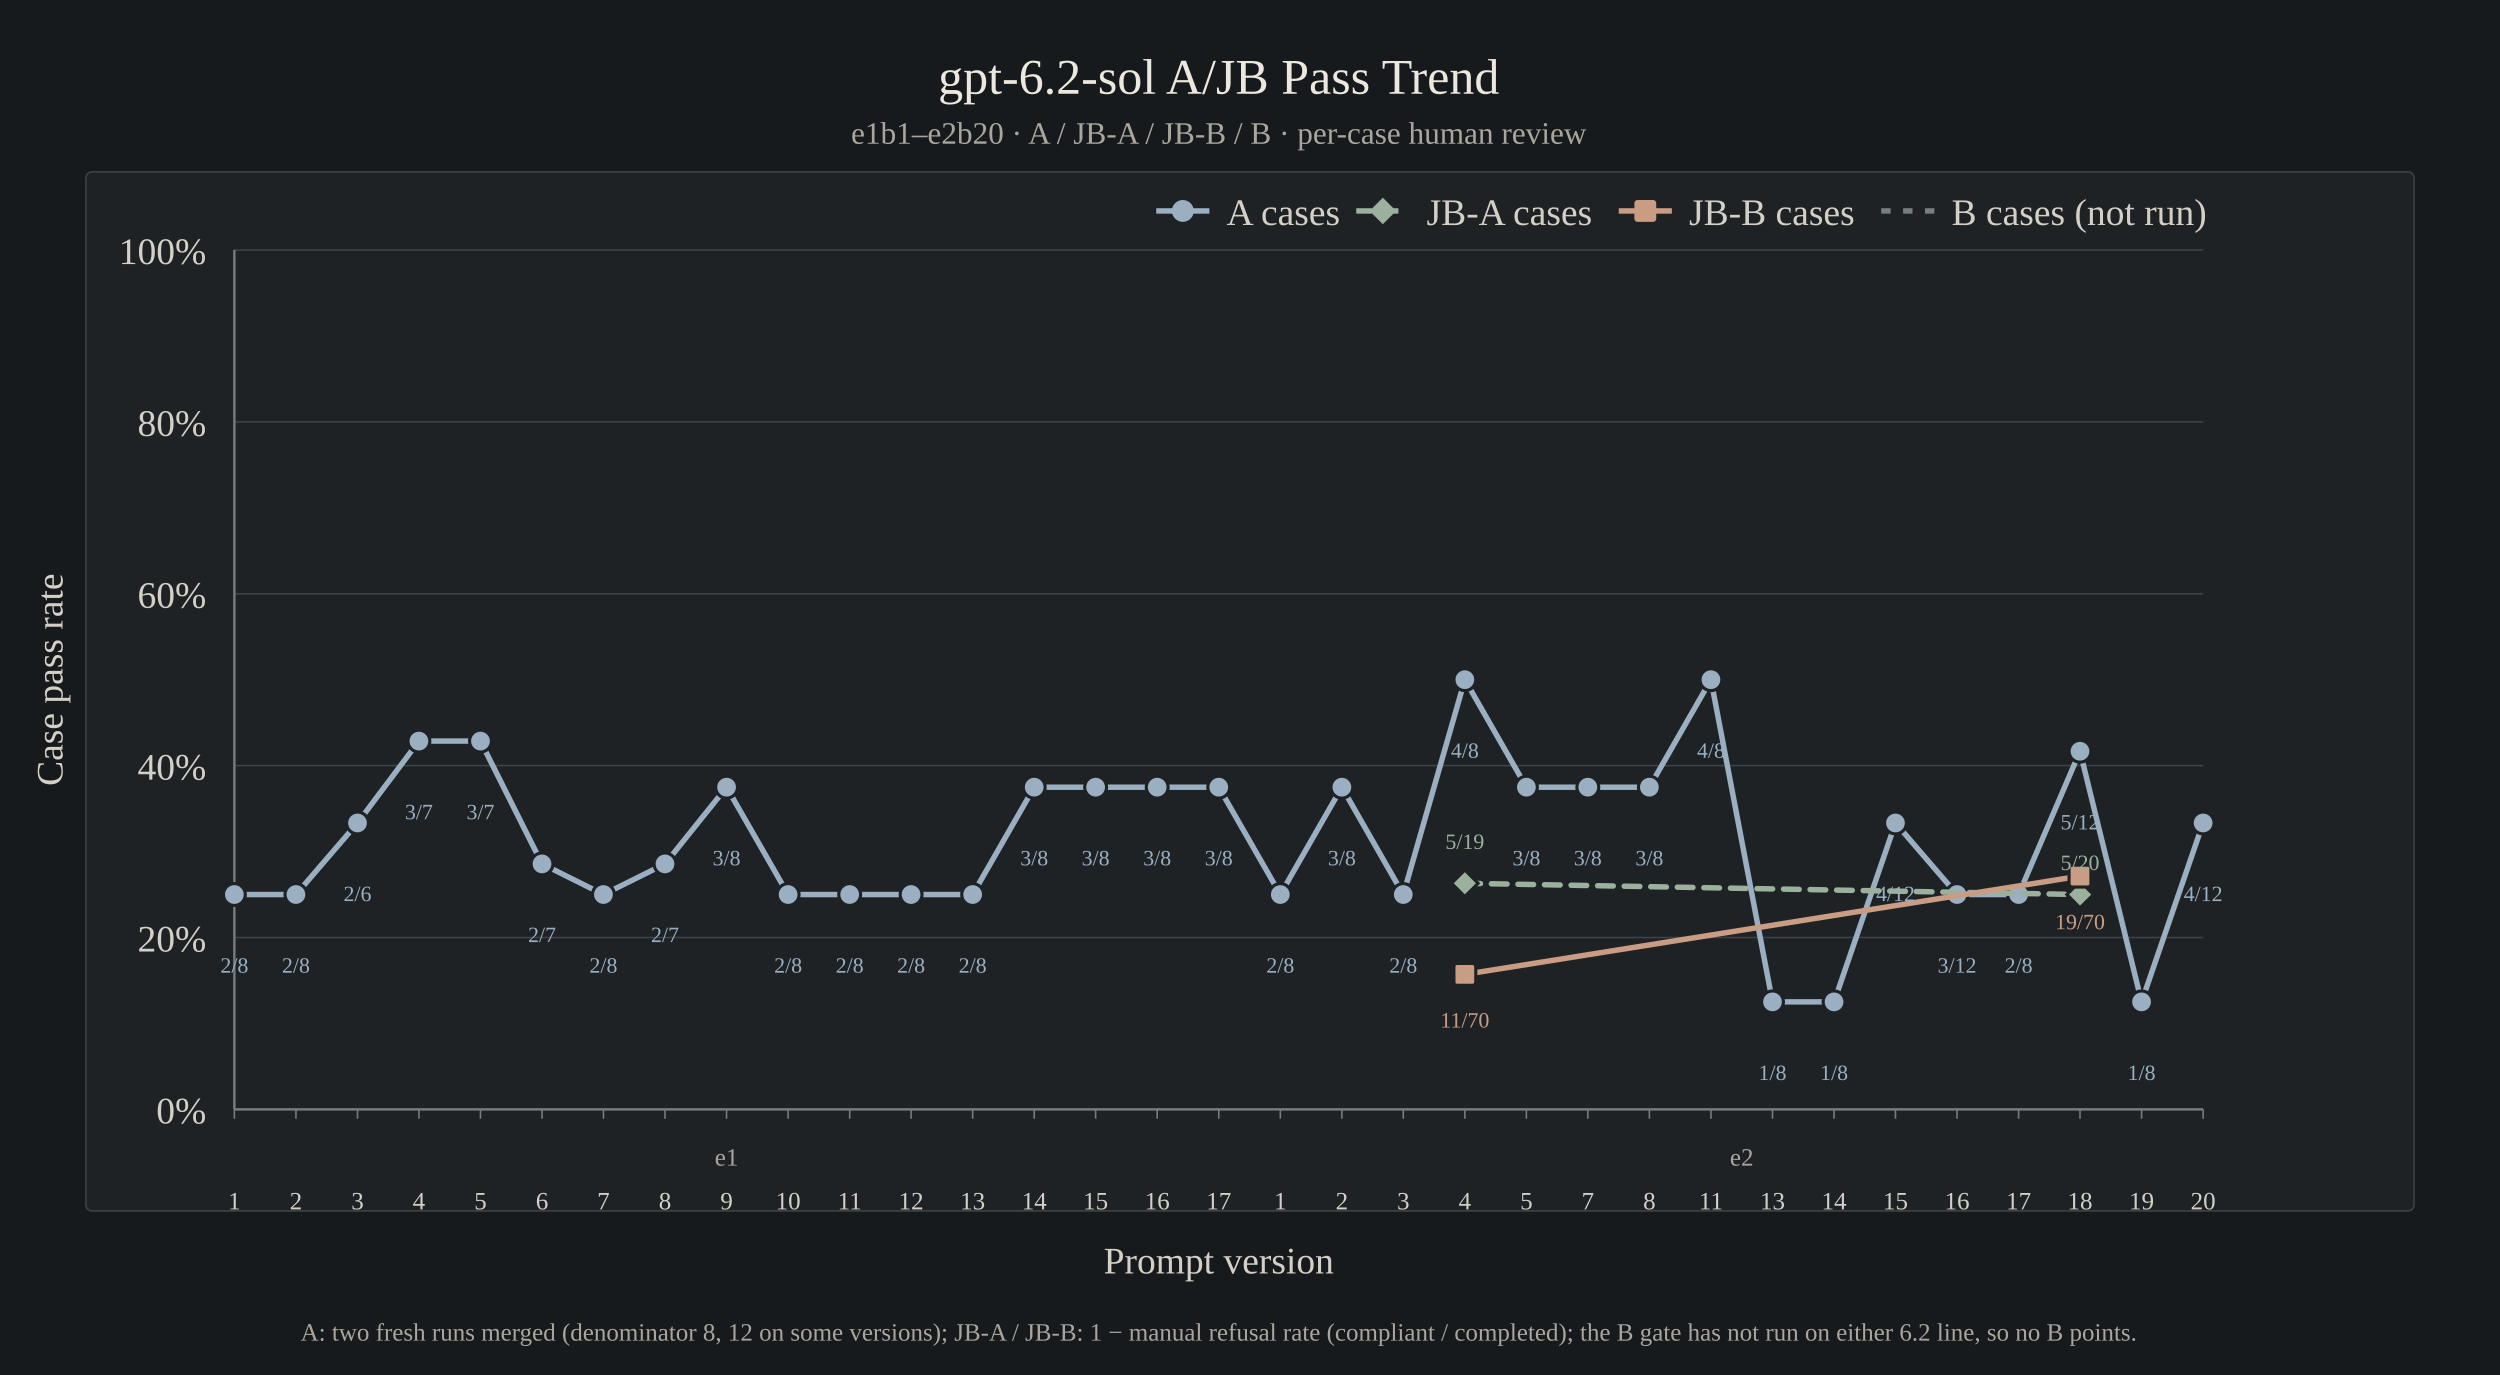
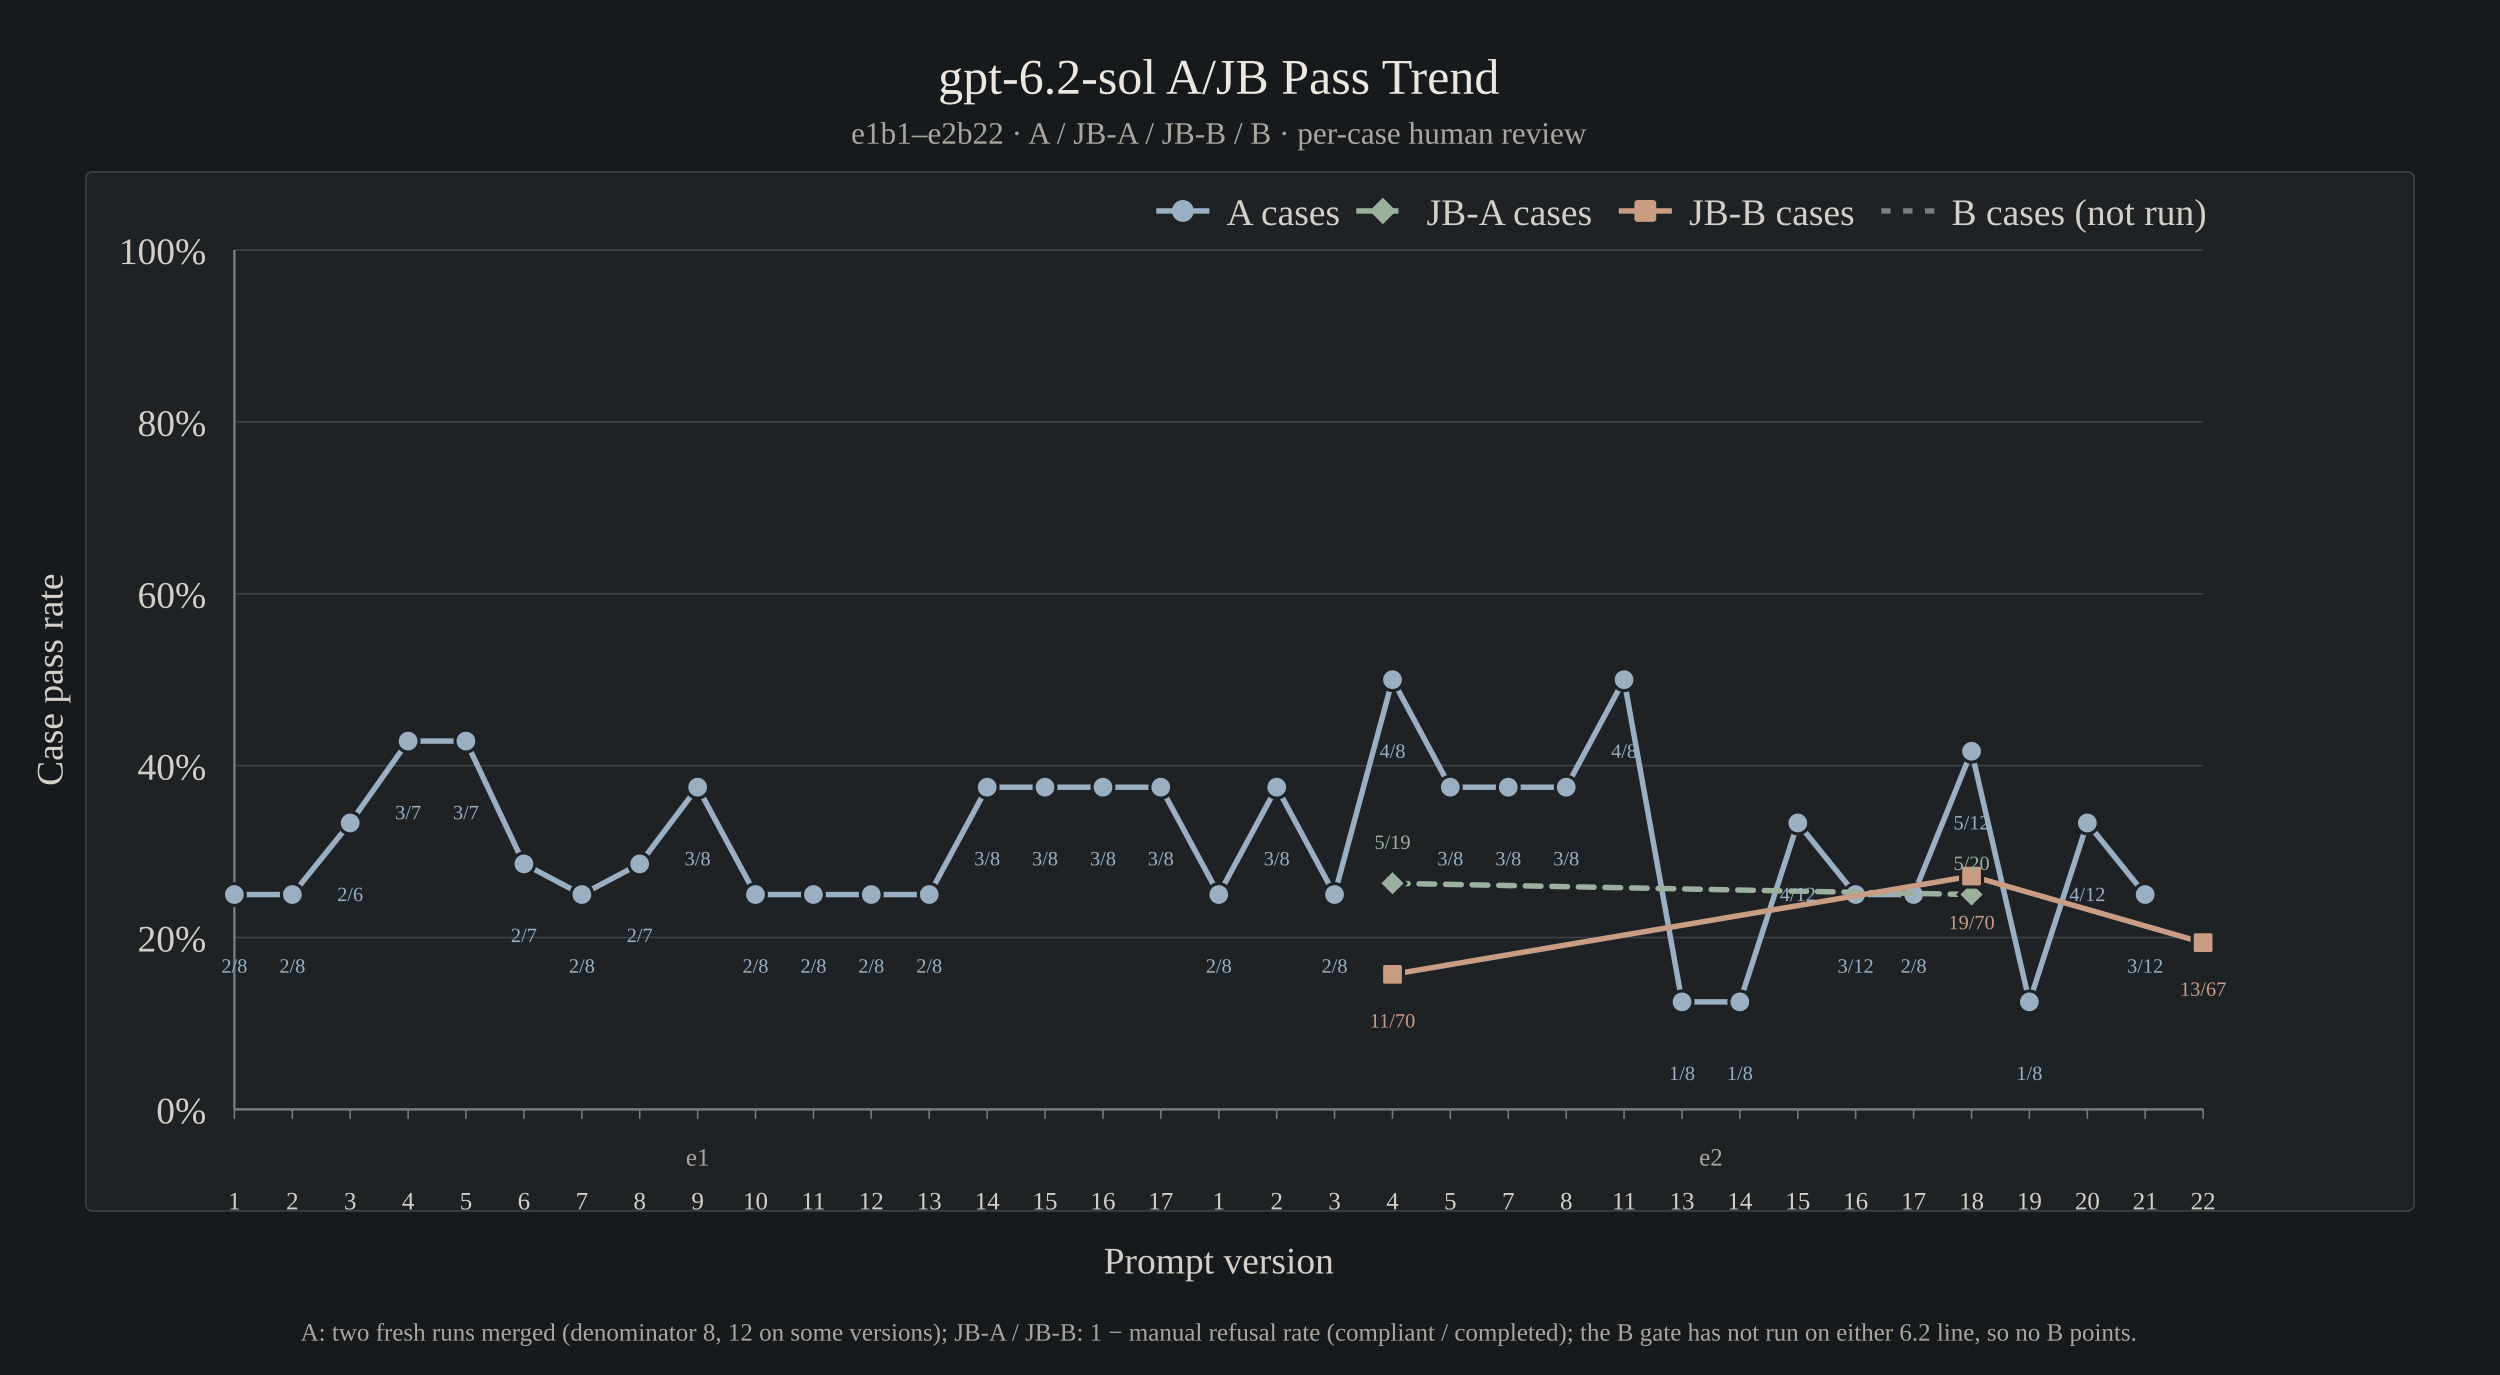
<svg xmlns="http://www.w3.org/2000/svg" width="1600" height="880" viewBox="0 0 1600 880" role="img" aria-labelledby="title desc">
  <rect width="1600" height="880" fill="#171A1D" />
  <rect x="55" y="110" width="1490" height="665" rx="4" fill="#1E2225" stroke="#3D4346" />
  <g font-family="Charter,Georgia,Times New Roman,STSong,Songti SC,Noto Serif CJK SC,serif">
    <text x="780" y="60" text-anchor="middle" font-size="32" font-weight="500" fill="#ECE8DF">gpt-6.2-sol A/JB Pass Trend</text>
-     <text x="780" y="92" text-anchor="middle" font-size="20" fill="#AAA69E">e1b1–e2b20 · A / JB-A / JB-B / B · per-case human review</text>
+     <text x="780" y="92" text-anchor="middle" font-size="20" fill="#AAA69E">e1b1–e2b22 · A / JB-A / JB-B / B · per-case human review</text>
    <line x1="150.0" y1="710.0" x2="1410.0" y2="710.0" stroke="#3D4346" stroke-width="1" />
    <text x="132" y="719.0" text-anchor="end" font-size="24" fill="#D4D0C7">0%</text>
    <line x1="150.0" y1="600.0" x2="1410.0" y2="600.0" stroke="#3D4346" stroke-width="1" />
    <text x="132" y="609.0" text-anchor="end" font-size="24" fill="#D4D0C7">20%</text>
    <line x1="150.0" y1="490.0" x2="1410.0" y2="490.0" stroke="#3D4346" stroke-width="1" />
    <text x="132" y="499.0" text-anchor="end" font-size="24" fill="#D4D0C7">40%</text>
    <line x1="150.0" y1="380.0" x2="1410.0" y2="380.0" stroke="#3D4346" stroke-width="1" />
    <text x="132" y="389.0" text-anchor="end" font-size="24" fill="#D4D0C7">60%</text>
    <line x1="150.0" y1="270.0" x2="1410.0" y2="270.0" stroke="#3D4346" stroke-width="1" />
    <text x="132" y="279.0" text-anchor="end" font-size="24" fill="#D4D0C7">80%</text>
    <line x1="150.0" y1="160.0" x2="1410.0" y2="160.0" stroke="#3D4346" stroke-width="1" />
    <text x="132" y="169.0" text-anchor="end" font-size="24" fill="#D4D0C7">100%</text>
    <line x1="150.0" y1="160.0" x2="150.0" y2="710.0" stroke="#777E81" stroke-width="1.5" />
    <line x1="150.0" y1="710.0" x2="1410.0" y2="710.0" stroke="#777E81" stroke-width="1.5" />
    <line x1="150.0" y1="710.0" x2="150.0" y2="716" stroke="#777E81" />
    <text x="150.0" y="774" text-anchor="middle" font-size="16" fill="#D4D0C7">1</text>
-     <line x1="189.4" y1="710.0" x2="189.4" y2="716" stroke="#777E81" />
-     <text x="189.4" y="774" text-anchor="middle" font-size="16" fill="#D4D0C7">2</text>
-     <line x1="228.8" y1="710.0" x2="228.8" y2="716" stroke="#777E81" />
-     <text x="228.8" y="774" text-anchor="middle" font-size="16" fill="#D4D0C7">3</text>
-     <line x1="268.1" y1="710.0" x2="268.1" y2="716" stroke="#777E81" />
-     <text x="268.1" y="774" text-anchor="middle" font-size="16" fill="#D4D0C7">4</text>
-     <line x1="307.5" y1="710.0" x2="307.5" y2="716" stroke="#777E81" />
-     <text x="307.5" y="774" text-anchor="middle" font-size="16" fill="#D4D0C7">5</text>
-     <line x1="346.9" y1="710.0" x2="346.9" y2="716" stroke="#777E81" />
-     <text x="346.9" y="774" text-anchor="middle" font-size="16" fill="#D4D0C7">6</text>
-     <line x1="386.2" y1="710.0" x2="386.2" y2="716" stroke="#777E81" />
-     <text x="386.2" y="774" text-anchor="middle" font-size="16" fill="#D4D0C7">7</text>
-     <line x1="425.6" y1="710.0" x2="425.6" y2="716" stroke="#777E81" />
-     <text x="425.6" y="774" text-anchor="middle" font-size="16" fill="#D4D0C7">8</text>
-     <line x1="465.0" y1="710.0" x2="465.0" y2="716" stroke="#777E81" />
-     <text x="465.0" y="774" text-anchor="middle" font-size="16" fill="#D4D0C7">9</text>
-     <line x1="504.4" y1="710.0" x2="504.4" y2="716" stroke="#777E81" />
-     <text x="504.4" y="774" text-anchor="middle" font-size="16" fill="#D4D0C7">10</text>
-     <line x1="543.8" y1="710.0" x2="543.8" y2="716" stroke="#777E81" />
-     <text x="543.8" y="774" text-anchor="middle" font-size="16" fill="#D4D0C7">11</text>
-     <line x1="583.1" y1="710.0" x2="583.1" y2="716" stroke="#777E81" />
-     <text x="583.1" y="774" text-anchor="middle" font-size="16" fill="#D4D0C7">12</text>
-     <line x1="622.5" y1="710.0" x2="622.5" y2="716" stroke="#777E81" />
-     <text x="622.5" y="774" text-anchor="middle" font-size="16" fill="#D4D0C7">13</text>
-     <line x1="661.9" y1="710.0" x2="661.9" y2="716" stroke="#777E81" />
-     <text x="661.9" y="774" text-anchor="middle" font-size="16" fill="#D4D0C7">14</text>
-     <line x1="701.2" y1="710.0" x2="701.2" y2="716" stroke="#777E81" />
-     <text x="701.2" y="774" text-anchor="middle" font-size="16" fill="#D4D0C7">15</text>
-     <line x1="740.6" y1="710.0" x2="740.6" y2="716" stroke="#777E81" />
-     <text x="740.6" y="774" text-anchor="middle" font-size="16" fill="#D4D0C7">16</text>
+     <line x1="187.1" y1="710.0" x2="187.1" y2="716" stroke="#777E81" />
+     <text x="187.1" y="774" text-anchor="middle" font-size="16" fill="#D4D0C7">2</text>
+     <line x1="224.1" y1="710.0" x2="224.1" y2="716" stroke="#777E81" />
+     <text x="224.1" y="774" text-anchor="middle" font-size="16" fill="#D4D0C7">3</text>
+     <line x1="261.2" y1="710.0" x2="261.2" y2="716" stroke="#777E81" />
+     <text x="261.2" y="774" text-anchor="middle" font-size="16" fill="#D4D0C7">4</text>
+     <line x1="298.2" y1="710.0" x2="298.2" y2="716" stroke="#777E81" />
+     <text x="298.2" y="774" text-anchor="middle" font-size="16" fill="#D4D0C7">5</text>
+     <line x1="335.3" y1="710.0" x2="335.3" y2="716" stroke="#777E81" />
+     <text x="335.3" y="774" text-anchor="middle" font-size="16" fill="#D4D0C7">6</text>
+     <line x1="372.4" y1="710.0" x2="372.4" y2="716" stroke="#777E81" />
+     <text x="372.4" y="774" text-anchor="middle" font-size="16" fill="#D4D0C7">7</text>
+     <line x1="409.4" y1="710.0" x2="409.4" y2="716" stroke="#777E81" />
+     <text x="409.4" y="774" text-anchor="middle" font-size="16" fill="#D4D0C7">8</text>
+     <line x1="446.5" y1="710.0" x2="446.5" y2="716" stroke="#777E81" />
+     <text x="446.5" y="774" text-anchor="middle" font-size="16" fill="#D4D0C7">9</text>
+     <line x1="483.5" y1="710.0" x2="483.5" y2="716" stroke="#777E81" />
+     <text x="483.5" y="774" text-anchor="middle" font-size="16" fill="#D4D0C7">10</text>
+     <line x1="520.6" y1="710.0" x2="520.6" y2="716" stroke="#777E81" />
+     <text x="520.6" y="774" text-anchor="middle" font-size="16" fill="#D4D0C7">11</text>
+     <line x1="557.6" y1="710.0" x2="557.6" y2="716" stroke="#777E81" />
+     <text x="557.6" y="774" text-anchor="middle" font-size="16" fill="#D4D0C7">12</text>
+     <line x1="594.7" y1="710.0" x2="594.7" y2="716" stroke="#777E81" />
+     <text x="594.7" y="774" text-anchor="middle" font-size="16" fill="#D4D0C7">13</text>
+     <line x1="631.8" y1="710.0" x2="631.8" y2="716" stroke="#777E81" />
+     <text x="631.8" y="774" text-anchor="middle" font-size="16" fill="#D4D0C7">14</text>
+     <line x1="668.8" y1="710.0" x2="668.8" y2="716" stroke="#777E81" />
+     <text x="668.8" y="774" text-anchor="middle" font-size="16" fill="#D4D0C7">15</text>
+     <line x1="705.9" y1="710.0" x2="705.9" y2="716" stroke="#777E81" />
+     <text x="705.9" y="774" text-anchor="middle" font-size="16" fill="#D4D0C7">16</text>
+     <line x1="742.9" y1="710.0" x2="742.9" y2="716" stroke="#777E81" />
+     <text x="742.9" y="774" text-anchor="middle" font-size="16" fill="#D4D0C7">17</text>
    <line x1="780.0" y1="710.0" x2="780.0" y2="716" stroke="#777E81" />
-     <text x="780.0" y="774" text-anchor="middle" font-size="16" fill="#D4D0C7">17</text>
-     <line x1="819.4" y1="710.0" x2="819.4" y2="716" stroke="#777E81" />
-     <text x="819.4" y="774" text-anchor="middle" font-size="16" fill="#D4D0C7">1</text>
-     <line x1="858.8" y1="710.0" x2="858.8" y2="716" stroke="#777E81" />
-     <text x="858.8" y="774" text-anchor="middle" font-size="16" fill="#D4D0C7">2</text>
-     <line x1="898.1" y1="710.0" x2="898.1" y2="716" stroke="#777E81" />
-     <text x="898.1" y="774" text-anchor="middle" font-size="16" fill="#D4D0C7">3</text>
-     <line x1="937.5" y1="710.0" x2="937.5" y2="716" stroke="#777E81" />
-     <text x="937.5" y="774" text-anchor="middle" font-size="16" fill="#D4D0C7">4</text>
-     <line x1="976.9" y1="710.0" x2="976.9" y2="716" stroke="#777E81" />
-     <text x="976.9" y="774" text-anchor="middle" font-size="16" fill="#D4D0C7">5</text>
-     <line x1="1016.2" y1="710.0" x2="1016.2" y2="716" stroke="#777E81" />
-     <text x="1016.2" y="774" text-anchor="middle" font-size="16" fill="#D4D0C7">7</text>
-     <line x1="1055.6" y1="710.0" x2="1055.6" y2="716" stroke="#777E81" />
-     <text x="1055.6" y="774" text-anchor="middle" font-size="16" fill="#D4D0C7">8</text>
-     <line x1="1095.0" y1="710.0" x2="1095.0" y2="716" stroke="#777E81" />
-     <text x="1095.0" y="774" text-anchor="middle" font-size="16" fill="#D4D0C7">11</text>
-     <line x1="1134.4" y1="710.0" x2="1134.4" y2="716" stroke="#777E81" />
-     <text x="1134.4" y="774" text-anchor="middle" font-size="16" fill="#D4D0C7">13</text>
-     <line x1="1173.8" y1="710.0" x2="1173.8" y2="716" stroke="#777E81" />
-     <text x="1173.8" y="774" text-anchor="middle" font-size="16" fill="#D4D0C7">14</text>
-     <line x1="1213.1" y1="710.0" x2="1213.1" y2="716" stroke="#777E81" />
-     <text x="1213.1" y="774" text-anchor="middle" font-size="16" fill="#D4D0C7">15</text>
-     <line x1="1252.5" y1="710.0" x2="1252.5" y2="716" stroke="#777E81" />
-     <text x="1252.5" y="774" text-anchor="middle" font-size="16" fill="#D4D0C7">16</text>
-     <line x1="1291.9" y1="710.0" x2="1291.9" y2="716" stroke="#777E81" />
-     <text x="1291.9" y="774" text-anchor="middle" font-size="16" fill="#D4D0C7">17</text>
-     <line x1="1331.2" y1="710.0" x2="1331.2" y2="716" stroke="#777E81" />
-     <text x="1331.2" y="774" text-anchor="middle" font-size="16" fill="#D4D0C7">18</text>
-     <line x1="1370.6" y1="710.0" x2="1370.6" y2="716" stroke="#777E81" />
-     <text x="1370.6" y="774" text-anchor="middle" font-size="16" fill="#D4D0C7">19</text>
+     <text x="780.0" y="774" text-anchor="middle" font-size="16" fill="#D4D0C7">1</text>
+     <line x1="817.1" y1="710.0" x2="817.1" y2="716" stroke="#777E81" />
+     <text x="817.1" y="774" text-anchor="middle" font-size="16" fill="#D4D0C7">2</text>
+     <line x1="854.1" y1="710.0" x2="854.1" y2="716" stroke="#777E81" />
+     <text x="854.1" y="774" text-anchor="middle" font-size="16" fill="#D4D0C7">3</text>
+     <line x1="891.2" y1="710.0" x2="891.2" y2="716" stroke="#777E81" />
+     <text x="891.2" y="774" text-anchor="middle" font-size="16" fill="#D4D0C7">4</text>
+     <line x1="928.2" y1="710.0" x2="928.2" y2="716" stroke="#777E81" />
+     <text x="928.2" y="774" text-anchor="middle" font-size="16" fill="#D4D0C7">5</text>
+     <line x1="965.3" y1="710.0" x2="965.3" y2="716" stroke="#777E81" />
+     <text x="965.3" y="774" text-anchor="middle" font-size="16" fill="#D4D0C7">7</text>
+     <line x1="1002.4" y1="710.0" x2="1002.4" y2="716" stroke="#777E81" />
+     <text x="1002.4" y="774" text-anchor="middle" font-size="16" fill="#D4D0C7">8</text>
+     <line x1="1039.4" y1="710.0" x2="1039.4" y2="716" stroke="#777E81" />
+     <text x="1039.4" y="774" text-anchor="middle" font-size="16" fill="#D4D0C7">11</text>
+     <line x1="1076.5" y1="710.0" x2="1076.5" y2="716" stroke="#777E81" />
+     <text x="1076.5" y="774" text-anchor="middle" font-size="16" fill="#D4D0C7">13</text>
+     <line x1="1113.5" y1="710.0" x2="1113.5" y2="716" stroke="#777E81" />
+     <text x="1113.5" y="774" text-anchor="middle" font-size="16" fill="#D4D0C7">14</text>
+     <line x1="1150.6" y1="710.0" x2="1150.6" y2="716" stroke="#777E81" />
+     <text x="1150.6" y="774" text-anchor="middle" font-size="16" fill="#D4D0C7">15</text>
+     <line x1="1187.6" y1="710.0" x2="1187.6" y2="716" stroke="#777E81" />
+     <text x="1187.6" y="774" text-anchor="middle" font-size="16" fill="#D4D0C7">16</text>
+     <line x1="1224.7" y1="710.0" x2="1224.7" y2="716" stroke="#777E81" />
+     <text x="1224.7" y="774" text-anchor="middle" font-size="16" fill="#D4D0C7">17</text>
+     <line x1="1261.8" y1="710.0" x2="1261.8" y2="716" stroke="#777E81" />
+     <text x="1261.8" y="774" text-anchor="middle" font-size="16" fill="#D4D0C7">18</text>
+     <line x1="1298.8" y1="710.0" x2="1298.8" y2="716" stroke="#777E81" />
+     <text x="1298.8" y="774" text-anchor="middle" font-size="16" fill="#D4D0C7">19</text>
+     <line x1="1335.9" y1="710.0" x2="1335.9" y2="716" stroke="#777E81" />
+     <text x="1335.9" y="774" text-anchor="middle" font-size="16" fill="#D4D0C7">20</text>
+     <line x1="1372.9" y1="710.0" x2="1372.9" y2="716" stroke="#777E81" />
+     <text x="1372.9" y="774" text-anchor="middle" font-size="16" fill="#D4D0C7">21</text>
    <line x1="1410.0" y1="710.0" x2="1410.0" y2="716" stroke="#777E81" />
-     <text x="1410.0" y="774" text-anchor="middle" font-size="16" fill="#D4D0C7">20</text>
-     <text x="465.0" y="746" text-anchor="middle" font-size="16" fill="#AAA69E">e1</text>
-     <text x="1114.7" y="746" text-anchor="middle" font-size="16" fill="#AAA69E">e2</text>
+     <text x="1410.0" y="774" text-anchor="middle" font-size="16" fill="#D4D0C7">22</text>
+     <text x="446.5" y="746" text-anchor="middle" font-size="16" fill="#AAA69E">e1</text>
+     <text x="1095.0" y="746" text-anchor="middle" font-size="16" fill="#AAA69E">e2</text>
    <text x="780" y="815" text-anchor="middle" font-size="24" fill="#D4D0C7">Prompt version</text>
    <text x="40" y="435" transform="rotate(-90 40 435)" text-anchor="middle" font-size="24" fill="#D4D0C7">Case pass rate</text>
-     <polyline points="150.0,572.5 189.4,572.5 228.8,526.7 268.1,474.3 307.5,474.3 346.9,552.9 386.2,572.5 425.6,552.9 465.0,503.8 504.4,572.5 543.8,572.5 583.1,572.5 622.5,572.5 661.9,503.8 701.2,503.8 740.6,503.8 780.0,503.8 819.4,572.5 858.8,503.8 898.1,572.5 937.5,435.0 976.9,503.8 1016.2,503.8 1055.6,503.8 1095.0,435.0 1134.4,641.2 1173.8,641.2 1213.1,526.7 1252.5,572.5 1291.9,572.5 1331.2,480.8 1370.6,641.2 1410.0,526.7" fill="none" stroke="#9AAFC2" stroke-width="3.5" stroke-linecap="round" stroke-linejoin="round" />
+     <polyline points="150.0,572.5 187.1,572.5 224.1,526.7 261.2,474.3 298.2,474.3 335.3,552.9 372.4,572.5 409.4,552.9 446.5,503.8 483.5,572.5 520.6,572.5 557.6,572.5 594.7,572.5 631.8,503.8 668.8,503.8 705.9,503.8 742.9,503.8 780.0,572.5 817.1,503.8 854.1,572.5 891.2,435.0 928.2,503.8 965.3,503.8 1002.4,503.8 1039.4,435.0 1076.5,641.2 1113.5,641.2 1150.6,526.7 1187.6,572.5 1224.7,572.5 1261.8,480.8 1298.8,641.2 1335.9,526.7 1372.9,572.5" fill="none" stroke="#9AAFC2" stroke-width="3.5" stroke-linecap="round" stroke-linejoin="round" />
    <circle cx="150.0" cy="572.5" r="7" fill="#9AAFC2" stroke="#1E2225" stroke-width="2" />
-     <circle cx="189.4" cy="572.5" r="7" fill="#9AAFC2" stroke="#1E2225" stroke-width="2" />
-     <circle cx="228.8" cy="526.7" r="7" fill="#9AAFC2" stroke="#1E2225" stroke-width="2" />
-     <circle cx="268.1" cy="474.3" r="7" fill="#9AAFC2" stroke="#1E2225" stroke-width="2" />
-     <circle cx="307.5" cy="474.3" r="7" fill="#9AAFC2" stroke="#1E2225" stroke-width="2" />
-     <circle cx="346.9" cy="552.9" r="7" fill="#9AAFC2" stroke="#1E2225" stroke-width="2" />
-     <circle cx="386.2" cy="572.5" r="7" fill="#9AAFC2" stroke="#1E2225" stroke-width="2" />
-     <circle cx="425.6" cy="552.9" r="7" fill="#9AAFC2" stroke="#1E2225" stroke-width="2" />
-     <circle cx="465.0" cy="503.8" r="7" fill="#9AAFC2" stroke="#1E2225" stroke-width="2" />
-     <circle cx="504.4" cy="572.5" r="7" fill="#9AAFC2" stroke="#1E2225" stroke-width="2" />
-     <circle cx="543.8" cy="572.5" r="7" fill="#9AAFC2" stroke="#1E2225" stroke-width="2" />
-     <circle cx="583.1" cy="572.5" r="7" fill="#9AAFC2" stroke="#1E2225" stroke-width="2" />
-     <circle cx="622.5" cy="572.5" r="7" fill="#9AAFC2" stroke="#1E2225" stroke-width="2" />
-     <circle cx="661.9" cy="503.8" r="7" fill="#9AAFC2" stroke="#1E2225" stroke-width="2" />
-     <circle cx="701.2" cy="503.8" r="7" fill="#9AAFC2" stroke="#1E2225" stroke-width="2" />
-     <circle cx="740.6" cy="503.8" r="7" fill="#9AAFC2" stroke="#1E2225" stroke-width="2" />
-     <circle cx="780.0" cy="503.8" r="7" fill="#9AAFC2" stroke="#1E2225" stroke-width="2" />
-     <circle cx="819.4" cy="572.5" r="7" fill="#9AAFC2" stroke="#1E2225" stroke-width="2" />
-     <circle cx="858.8" cy="503.8" r="7" fill="#9AAFC2" stroke="#1E2225" stroke-width="2" />
-     <circle cx="898.1" cy="572.5" r="7" fill="#9AAFC2" stroke="#1E2225" stroke-width="2" />
-     <circle cx="937.5" cy="435.0" r="7" fill="#9AAFC2" stroke="#1E2225" stroke-width="2" />
-     <circle cx="976.9" cy="503.8" r="7" fill="#9AAFC2" stroke="#1E2225" stroke-width="2" />
-     <circle cx="1016.2" cy="503.8" r="7" fill="#9AAFC2" stroke="#1E2225" stroke-width="2" />
-     <circle cx="1055.6" cy="503.8" r="7" fill="#9AAFC2" stroke="#1E2225" stroke-width="2" />
-     <circle cx="1095.0" cy="435.0" r="7" fill="#9AAFC2" stroke="#1E2225" stroke-width="2" />
-     <circle cx="1134.4" cy="641.2" r="7" fill="#9AAFC2" stroke="#1E2225" stroke-width="2" />
-     <circle cx="1173.8" cy="641.2" r="7" fill="#9AAFC2" stroke="#1E2225" stroke-width="2" />
-     <circle cx="1213.1" cy="526.7" r="7" fill="#9AAFC2" stroke="#1E2225" stroke-width="2" />
-     <circle cx="1252.5" cy="572.5" r="7" fill="#9AAFC2" stroke="#1E2225" stroke-width="2" />
-     <circle cx="1291.9" cy="572.5" r="7" fill="#9AAFC2" stroke="#1E2225" stroke-width="2" />
-     <circle cx="1331.2" cy="480.8" r="7" fill="#9AAFC2" stroke="#1E2225" stroke-width="2" />
-     <circle cx="1370.6" cy="641.2" r="7" fill="#9AAFC2" stroke="#1E2225" stroke-width="2" />
-     <circle cx="1410.0" cy="526.7" r="7" fill="#9AAFC2" stroke="#1E2225" stroke-width="2" />
-     <polyline points="937.5,565.3 1331.2,572.5" fill="none" stroke="#9BB19E" stroke-width="3.5" stroke-linecap="round" stroke-linejoin="round" stroke-dasharray="10 7" />
-     <polygon points="937.5,556.8 946.0,565.3 937.5,573.8 929.0,565.3" fill="#9BB19E" stroke="#1E2225" stroke-width="2" />
-     <polygon points="1331.2,564.0 1339.8,572.5 1331.2,581.0 1322.8,572.5" fill="#9BB19E" stroke="#1E2225" stroke-width="2" />
-     <polyline points="937.5,623.6 1331.2,560.7" fill="none" stroke="#C99C84" stroke-width="3.5" stroke-linecap="round" stroke-linejoin="round" />
-     <rect x="930.5" y="616.6" width="14" height="14" rx="2" fill="#C99C84" stroke="#1E2225" stroke-width="2" />
-     <rect x="1324.2" y="553.7" width="14" height="14" rx="2" fill="#C99C84" stroke="#1E2225" stroke-width="2" />
-     <text x="150.0" y="622.5" text-anchor="middle" font-size="14" font-weight="500" fill="#9AAFC2">2/8</text>
-     <text x="189.4" y="622.5" text-anchor="middle" font-size="14" font-weight="500" fill="#9AAFC2">2/8</text>
-     <text x="228.8" y="576.7" text-anchor="middle" font-size="14" font-weight="500" fill="#9AAFC2">2/6</text>
-     <text x="268.1" y="524.3" text-anchor="middle" font-size="14" font-weight="500" fill="#9AAFC2">3/7</text>
-     <text x="307.5" y="524.3" text-anchor="middle" font-size="14" font-weight="500" fill="#9AAFC2">3/7</text>
-     <text x="346.9" y="602.9" text-anchor="middle" font-size="14" font-weight="500" fill="#9AAFC2">2/7</text>
-     <text x="386.2" y="622.5" text-anchor="middle" font-size="14" font-weight="500" fill="#9AAFC2">2/8</text>
-     <text x="425.6" y="602.9" text-anchor="middle" font-size="14" font-weight="500" fill="#9AAFC2">2/7</text>
-     <text x="465.0" y="553.8" text-anchor="middle" font-size="14" font-weight="500" fill="#9AAFC2">3/8</text>
-     <text x="504.4" y="622.5" text-anchor="middle" font-size="14" font-weight="500" fill="#9AAFC2">2/8</text>
-     <text x="543.8" y="622.5" text-anchor="middle" font-size="14" font-weight="500" fill="#9AAFC2">2/8</text>
-     <text x="583.1" y="622.5" text-anchor="middle" font-size="14" font-weight="500" fill="#9AAFC2">2/8</text>
-     <text x="622.5" y="622.5" text-anchor="middle" font-size="14" font-weight="500" fill="#9AAFC2">2/8</text>
-     <text x="661.9" y="553.8" text-anchor="middle" font-size="14" font-weight="500" fill="#9AAFC2">3/8</text>
-     <text x="701.2" y="553.8" text-anchor="middle" font-size="14" font-weight="500" fill="#9AAFC2">3/8</text>
-     <text x="740.6" y="553.8" text-anchor="middle" font-size="14" font-weight="500" fill="#9AAFC2">3/8</text>
-     <text x="780.0" y="553.8" text-anchor="middle" font-size="14" font-weight="500" fill="#9AAFC2">3/8</text>
-     <text x="819.4" y="622.5" text-anchor="middle" font-size="14" font-weight="500" fill="#9AAFC2">2/8</text>
-     <text x="858.8" y="553.8" text-anchor="middle" font-size="14" font-weight="500" fill="#9AAFC2">3/8</text>
-     <text x="898.1" y="622.5" text-anchor="middle" font-size="14" font-weight="500" fill="#9AAFC2">2/8</text>
-     <text x="937.5" y="485.0" text-anchor="middle" font-size="14" font-weight="500" fill="#9AAFC2">4/8</text>
-     <text x="937.5" y="543.3" text-anchor="middle" font-size="14" font-weight="500" fill="#9BB19E">5/19</text>
-     <text x="937.5" y="657.6" text-anchor="middle" font-size="14" font-weight="500" fill="#C99C84">11/70</text>
-     <text x="976.9" y="553.8" text-anchor="middle" font-size="14" font-weight="500" fill="#9AAFC2">3/8</text>
-     <text x="1016.2" y="553.8" text-anchor="middle" font-size="14" font-weight="500" fill="#9AAFC2">3/8</text>
-     <text x="1055.6" y="553.8" text-anchor="middle" font-size="14" font-weight="500" fill="#9AAFC2">3/8</text>
-     <text x="1095.0" y="485.0" text-anchor="middle" font-size="14" font-weight="500" fill="#9AAFC2">4/8</text>
-     <text x="1134.4" y="691.2" text-anchor="middle" font-size="14" font-weight="500" fill="#9AAFC2">1/8</text>
-     <text x="1173.8" y="691.2" text-anchor="middle" font-size="14" font-weight="500" fill="#9AAFC2">1/8</text>
-     <text x="1213.1" y="576.7" text-anchor="middle" font-size="14" font-weight="500" fill="#9AAFC2">4/12</text>
-     <text x="1252.5" y="622.5" text-anchor="middle" font-size="14" font-weight="500" fill="#9AAFC2">3/12</text>
-     <text x="1291.9" y="622.5" text-anchor="middle" font-size="14" font-weight="500" fill="#9AAFC2">2/8</text>
-     <text x="1331.2" y="530.8" text-anchor="middle" font-size="14" font-weight="500" fill="#9AAFC2">5/12</text>
-     <text x="1331.2" y="556.8" text-anchor="middle" font-size="14" font-weight="500" fill="#9BB19E">5/20</text>
-     <text x="1331.2" y="594.7" text-anchor="middle" font-size="14" font-weight="500" fill="#C99C84">19/70</text>
-     <text x="1370.6" y="691.2" text-anchor="middle" font-size="14" font-weight="500" fill="#9AAFC2">1/8</text>
-     <text x="1410.0" y="576.7" text-anchor="middle" font-size="14" font-weight="500" fill="#9AAFC2">4/12</text>
+     <circle cx="187.1" cy="572.5" r="7" fill="#9AAFC2" stroke="#1E2225" stroke-width="2" />
+     <circle cx="224.1" cy="526.7" r="7" fill="#9AAFC2" stroke="#1E2225" stroke-width="2" />
+     <circle cx="261.2" cy="474.3" r="7" fill="#9AAFC2" stroke="#1E2225" stroke-width="2" />
+     <circle cx="298.2" cy="474.3" r="7" fill="#9AAFC2" stroke="#1E2225" stroke-width="2" />
+     <circle cx="335.3" cy="552.9" r="7" fill="#9AAFC2" stroke="#1E2225" stroke-width="2" />
+     <circle cx="372.4" cy="572.5" r="7" fill="#9AAFC2" stroke="#1E2225" stroke-width="2" />
+     <circle cx="409.4" cy="552.9" r="7" fill="#9AAFC2" stroke="#1E2225" stroke-width="2" />
+     <circle cx="446.5" cy="503.8" r="7" fill="#9AAFC2" stroke="#1E2225" stroke-width="2" />
+     <circle cx="483.5" cy="572.5" r="7" fill="#9AAFC2" stroke="#1E2225" stroke-width="2" />
+     <circle cx="520.6" cy="572.5" r="7" fill="#9AAFC2" stroke="#1E2225" stroke-width="2" />
+     <circle cx="557.6" cy="572.5" r="7" fill="#9AAFC2" stroke="#1E2225" stroke-width="2" />
+     <circle cx="594.7" cy="572.5" r="7" fill="#9AAFC2" stroke="#1E2225" stroke-width="2" />
+     <circle cx="631.8" cy="503.8" r="7" fill="#9AAFC2" stroke="#1E2225" stroke-width="2" />
+     <circle cx="668.8" cy="503.8" r="7" fill="#9AAFC2" stroke="#1E2225" stroke-width="2" />
+     <circle cx="705.9" cy="503.8" r="7" fill="#9AAFC2" stroke="#1E2225" stroke-width="2" />
+     <circle cx="742.9" cy="503.8" r="7" fill="#9AAFC2" stroke="#1E2225" stroke-width="2" />
+     <circle cx="780.0" cy="572.5" r="7" fill="#9AAFC2" stroke="#1E2225" stroke-width="2" />
+     <circle cx="817.1" cy="503.8" r="7" fill="#9AAFC2" stroke="#1E2225" stroke-width="2" />
+     <circle cx="854.1" cy="572.5" r="7" fill="#9AAFC2" stroke="#1E2225" stroke-width="2" />
+     <circle cx="891.2" cy="435.0" r="7" fill="#9AAFC2" stroke="#1E2225" stroke-width="2" />
+     <circle cx="928.2" cy="503.8" r="7" fill="#9AAFC2" stroke="#1E2225" stroke-width="2" />
+     <circle cx="965.3" cy="503.8" r="7" fill="#9AAFC2" stroke="#1E2225" stroke-width="2" />
+     <circle cx="1002.4" cy="503.8" r="7" fill="#9AAFC2" stroke="#1E2225" stroke-width="2" />
+     <circle cx="1039.4" cy="435.0" r="7" fill="#9AAFC2" stroke="#1E2225" stroke-width="2" />
+     <circle cx="1076.5" cy="641.2" r="7" fill="#9AAFC2" stroke="#1E2225" stroke-width="2" />
+     <circle cx="1113.5" cy="641.2" r="7" fill="#9AAFC2" stroke="#1E2225" stroke-width="2" />
+     <circle cx="1150.6" cy="526.7" r="7" fill="#9AAFC2" stroke="#1E2225" stroke-width="2" />
+     <circle cx="1187.6" cy="572.5" r="7" fill="#9AAFC2" stroke="#1E2225" stroke-width="2" />
+     <circle cx="1224.7" cy="572.5" r="7" fill="#9AAFC2" stroke="#1E2225" stroke-width="2" />
+     <circle cx="1261.8" cy="480.8" r="7" fill="#9AAFC2" stroke="#1E2225" stroke-width="2" />
+     <circle cx="1298.8" cy="641.2" r="7" fill="#9AAFC2" stroke="#1E2225" stroke-width="2" />
+     <circle cx="1335.9" cy="526.7" r="7" fill="#9AAFC2" stroke="#1E2225" stroke-width="2" />
+     <circle cx="1372.9" cy="572.5" r="7" fill="#9AAFC2" stroke="#1E2225" stroke-width="2" />
+     <polyline points="891.2,565.3 1261.8,572.5" fill="none" stroke="#9BB19E" stroke-width="3.5" stroke-linecap="round" stroke-linejoin="round" stroke-dasharray="10 7" />
+     <polygon points="891.2,556.8 899.7,565.3 891.2,573.8 882.7,565.3" fill="#9BB19E" stroke="#1E2225" stroke-width="2" />
+     <polygon points="1261.8,564.0 1270.3,572.5 1261.8,581.0 1253.3,572.5" fill="#9BB19E" stroke="#1E2225" stroke-width="2" />
+     <polyline points="891.2,623.6 1261.8,560.7 1410.0,603.3" fill="none" stroke="#C99C84" stroke-width="3.5" stroke-linecap="round" stroke-linejoin="round" />
+     <rect x="884.2" y="616.6" width="14" height="14" rx="2" fill="#C99C84" stroke="#1E2225" stroke-width="2" />
+     <rect x="1254.8" y="553.7" width="14" height="14" rx="2" fill="#C99C84" stroke="#1E2225" stroke-width="2" />
+     <rect x="1403.0" y="596.3" width="14" height="14" rx="2" fill="#C99C84" stroke="#1E2225" stroke-width="2" />
+     <text x="150.0" y="622.5" text-anchor="middle" font-size="13" font-weight="500" fill="#9AAFC2">2/8</text>
+     <text x="187.1" y="622.5" text-anchor="middle" font-size="13" font-weight="500" fill="#9AAFC2">2/8</text>
+     <text x="224.1" y="576.7" text-anchor="middle" font-size="13" font-weight="500" fill="#9AAFC2">2/6</text>
+     <text x="261.2" y="524.3" text-anchor="middle" font-size="13" font-weight="500" fill="#9AAFC2">3/7</text>
+     <text x="298.2" y="524.3" text-anchor="middle" font-size="13" font-weight="500" fill="#9AAFC2">3/7</text>
+     <text x="335.3" y="602.9" text-anchor="middle" font-size="13" font-weight="500" fill="#9AAFC2">2/7</text>
+     <text x="372.4" y="622.5" text-anchor="middle" font-size="13" font-weight="500" fill="#9AAFC2">2/8</text>
+     <text x="409.4" y="602.9" text-anchor="middle" font-size="13" font-weight="500" fill="#9AAFC2">2/7</text>
+     <text x="446.5" y="553.8" text-anchor="middle" font-size="13" font-weight="500" fill="#9AAFC2">3/8</text>
+     <text x="483.5" y="622.5" text-anchor="middle" font-size="13" font-weight="500" fill="#9AAFC2">2/8</text>
+     <text x="520.6" y="622.5" text-anchor="middle" font-size="13" font-weight="500" fill="#9AAFC2">2/8</text>
+     <text x="557.6" y="622.5" text-anchor="middle" font-size="13" font-weight="500" fill="#9AAFC2">2/8</text>
+     <text x="594.7" y="622.5" text-anchor="middle" font-size="13" font-weight="500" fill="#9AAFC2">2/8</text>
+     <text x="631.8" y="553.8" text-anchor="middle" font-size="13" font-weight="500" fill="#9AAFC2">3/8</text>
+     <text x="668.8" y="553.8" text-anchor="middle" font-size="13" font-weight="500" fill="#9AAFC2">3/8</text>
+     <text x="705.9" y="553.8" text-anchor="middle" font-size="13" font-weight="500" fill="#9AAFC2">3/8</text>
+     <text x="742.9" y="553.8" text-anchor="middle" font-size="13" font-weight="500" fill="#9AAFC2">3/8</text>
+     <text x="780.0" y="622.5" text-anchor="middle" font-size="13" font-weight="500" fill="#9AAFC2">2/8</text>
+     <text x="817.1" y="553.8" text-anchor="middle" font-size="13" font-weight="500" fill="#9AAFC2">3/8</text>
+     <text x="854.1" y="622.5" text-anchor="middle" font-size="13" font-weight="500" fill="#9AAFC2">2/8</text>
+     <text x="891.2" y="485.0" text-anchor="middle" font-size="13" font-weight="500" fill="#9AAFC2">4/8</text>
+     <text x="891.2" y="543.3" text-anchor="middle" font-size="13" font-weight="500" fill="#9BB19E">5/19</text>
+     <text x="891.2" y="657.6" text-anchor="middle" font-size="13" font-weight="500" fill="#C99C84">11/70</text>
+     <text x="928.2" y="553.8" text-anchor="middle" font-size="13" font-weight="500" fill="#9AAFC2">3/8</text>
+     <text x="965.3" y="553.8" text-anchor="middle" font-size="13" font-weight="500" fill="#9AAFC2">3/8</text>
+     <text x="1002.4" y="553.8" text-anchor="middle" font-size="13" font-weight="500" fill="#9AAFC2">3/8</text>
+     <text x="1039.4" y="485.0" text-anchor="middle" font-size="13" font-weight="500" fill="#9AAFC2">4/8</text>
+     <text x="1076.5" y="691.2" text-anchor="middle" font-size="13" font-weight="500" fill="#9AAFC2">1/8</text>
+     <text x="1113.5" y="691.2" text-anchor="middle" font-size="13" font-weight="500" fill="#9AAFC2">1/8</text>
+     <text x="1150.6" y="576.7" text-anchor="middle" font-size="13" font-weight="500" fill="#9AAFC2">4/12</text>
+     <text x="1187.6" y="622.5" text-anchor="middle" font-size="13" font-weight="500" fill="#9AAFC2">3/12</text>
+     <text x="1224.7" y="622.5" text-anchor="middle" font-size="13" font-weight="500" fill="#9AAFC2">2/8</text>
+     <text x="1261.8" y="530.8" text-anchor="middle" font-size="13" font-weight="500" fill="#9AAFC2">5/12</text>
+     <text x="1261.8" y="556.8" text-anchor="middle" font-size="13" font-weight="500" fill="#9BB19E">5/20</text>
+     <text x="1261.8" y="594.7" text-anchor="middle" font-size="13" font-weight="500" fill="#C99C84">19/70</text>
+     <text x="1298.8" y="691.2" text-anchor="middle" font-size="13" font-weight="500" fill="#9AAFC2">1/8</text>
+     <text x="1335.9" y="576.7" text-anchor="middle" font-size="13" font-weight="500" fill="#9AAFC2">4/12</text>
+     <text x="1372.9" y="622.5" text-anchor="middle" font-size="13" font-weight="500" fill="#9AAFC2">3/12</text>
+     <text x="1410.0" y="637.3" text-anchor="middle" font-size="13" font-weight="500" fill="#C99C84">13/67</text>
    <line x1="740.0" y1="135" x2="774.0" y2="135" stroke="#9AAFC2" stroke-width="3.5" />
    <circle cx="757.0" cy="135" r="7" fill="#9AAFC2" />
    <text x="785.0" y="144" font-size="24" fill="#D4D0C7">A cases</text>
    <line x1="868.0" y1="135" x2="902.0" y2="135" stroke="#9BB19E" stroke-width="3.5" stroke-dasharray="10 7" />
    <polygon points="885.0,126.5 893.5,135 885.0,143.5 876.5,135" fill="#9BB19E" />
    <text x="913.0" y="144" font-size="24" fill="#D4D0C7">JB-A cases</text>
    <line x1="1036.0" y1="135" x2="1070.0" y2="135" stroke="#C99C84" stroke-width="3.5" />
    <rect x="1046.0" y="128" width="14" height="14" rx="2" fill="#C99C84" />
    <text x="1081.0" y="144" font-size="24" fill="#D4D0C7">JB-B cases</text>
    <line x1="1204.0" y1="135" x2="1238.0" y2="135" stroke="#777E81" stroke-width="3.5" stroke-dasharray="6 8" />
    <text x="1249.0" y="144" font-size="24" fill="#D4D0C7">B cases (not run)</text>
    <text x="780" y="858" text-anchor="middle" font-size="16" fill="#AAA69E">A: two fresh runs merged (denominator 8, 12 on some versions); JB-A / JB-B: 1 − manual refusal rate (compliant / completed); the B gate has not run on either 6.2 line, so no B points.</text>
  </g>
</svg>
